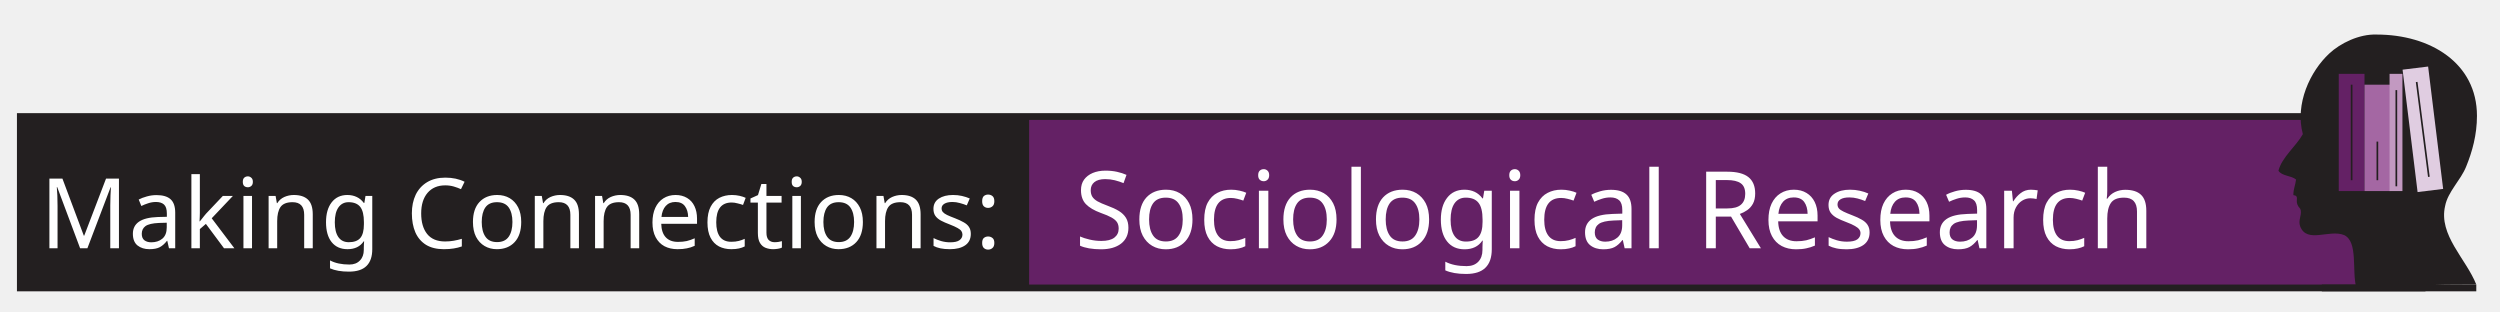
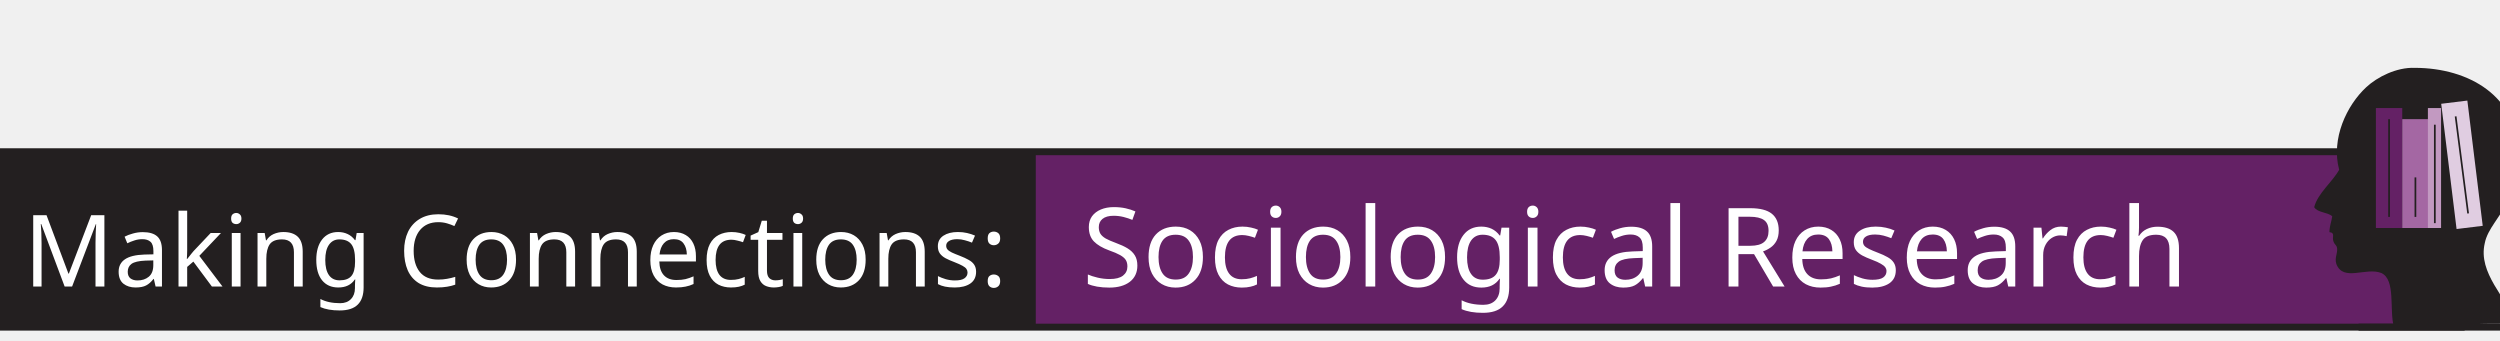
- <svg xmlns="http://www.w3.org/2000/svg" version="1.1" x="0px" y="0px" width="369px" height="46px" viewBox="-2.5 -4.9 369 46" enable-background="new -2.5 -4.9 369 46" xml:space="preserve">
+ <svg xmlns="http://www.w3.org/2000/svg" version="1.1" x="0px" y="0px" width="5.5in" height="0.75in" viewBox="0 -4 360.6 38" enable-background="new 0 -4 360.6 38" xml:space="preserve">
  <defs>
</defs>
  <rect x="142.8" y="12.1" fill-rule="evenodd" clip-rule="evenodd" fill="#642165" width="211.3" height="25.4" />
  <rect x="0.5" y="12.3" fill-rule="evenodd" clip-rule="evenodd" fill="#231F20" width="148.9" height="25.3" />
  <rect x="0.5" y="12.3" fill-rule="evenodd" clip-rule="evenodd" fill="none" stroke="#231F20" width="354.5" height="25.3" />
  <text transform="matrix(1 0 0 1 3.4009 31.7397)">
    <tspan x="0" y="0" fill="#FFFFFF" font-family="'Arial-BoldMT'" font-size="14.393">Making Connections:</tspan>
    <tspan x="145.5" y="0" fill="#231F20" font-family="'Arial-BoldMT'" font-size="12.954">  </tspan>
    <tspan x="152.7" y="0" fill="#FFFFFF" font-family="'Arial-BoldMT'" font-size="15.832">Sociological Research</tspan>
  </text>
  <path fill-rule="evenodd" clip-rule="evenodd" fill="#231F20" d="M363,37.1c-15.1,0-3.9,0.6-17.7,0.5c-0.7-2.5,0.3-6.8-1.8-7.8  c-2.2-0.9-5.5,1.3-6.5-1.3c-0.3-0.9,0.2-1.5,0.1-2.3c-0.1-0.5-0.3-0.4-0.5-0.9c-0.3-0.7,0.3-1.3-0.6-1.4c0-0.9,0.3-1.5,0.4-2.3  c-0.7-0.6-2.1-0.5-2.6-1.3c0.5-2,2.6-3.6,3.6-5.4c-1.2-4.5,1.1-9.3,3.9-11.9c1.6-1.5,4.4-2.9,7-2.8c7.9,0,14.8,4.2,14.8,12  c0,2.8-0.7,5.3-1.6,7.5c-0.8,2-2.7,3.7-3.1,5.8C357.4,29.8,361.5,33.3,363,37.1z" />
  <rect x="342.7" y="6" fill-rule="evenodd" clip-rule="evenodd" fill="#642165" width="3.8" height="17.3" />
  <rect x="346.5" y="7.6" fill-rule="evenodd" clip-rule="evenodd" fill="#A467A3" width="3.8" height="15.7" />
  <rect x="350.2" y="6" fill-rule="evenodd" clip-rule="evenodd" fill="#C299C1" width="1.9" height="17.3" />
  <rect x="353.2" y="5.1" transform="matrix(0.9926 -0.1218 0.1218 0.9926 0.9118 43.3407)" fill-rule="evenodd" clip-rule="evenodd" fill="#E0CDE1" width="3.8" height="18.2" />
  <line fill="none" stroke="#231F20" stroke-width="0.25" x1="354.2" y1="7.2" x2="356" y2="21.2" />
  <line fill="none" stroke="#231F20" stroke-width="0.25" x1="344.6" y1="7.6" x2="344.6" y2="21.7" />
  <line fill="none" stroke="#231F20" stroke-width="0.25" x1="348.4" y1="16" x2="348.4" y2="21.7" />
  <line fill="none" stroke="#231F20" stroke-width="0.25" x1="351.2" y1="8.4" x2="351.2" y2="22.6" />
  <line fill-rule="evenodd" clip-rule="evenodd" fill="none" stroke="#231F20" x1="340.2" y1="37.6" x2="363" y2="37.6" />
</svg>
